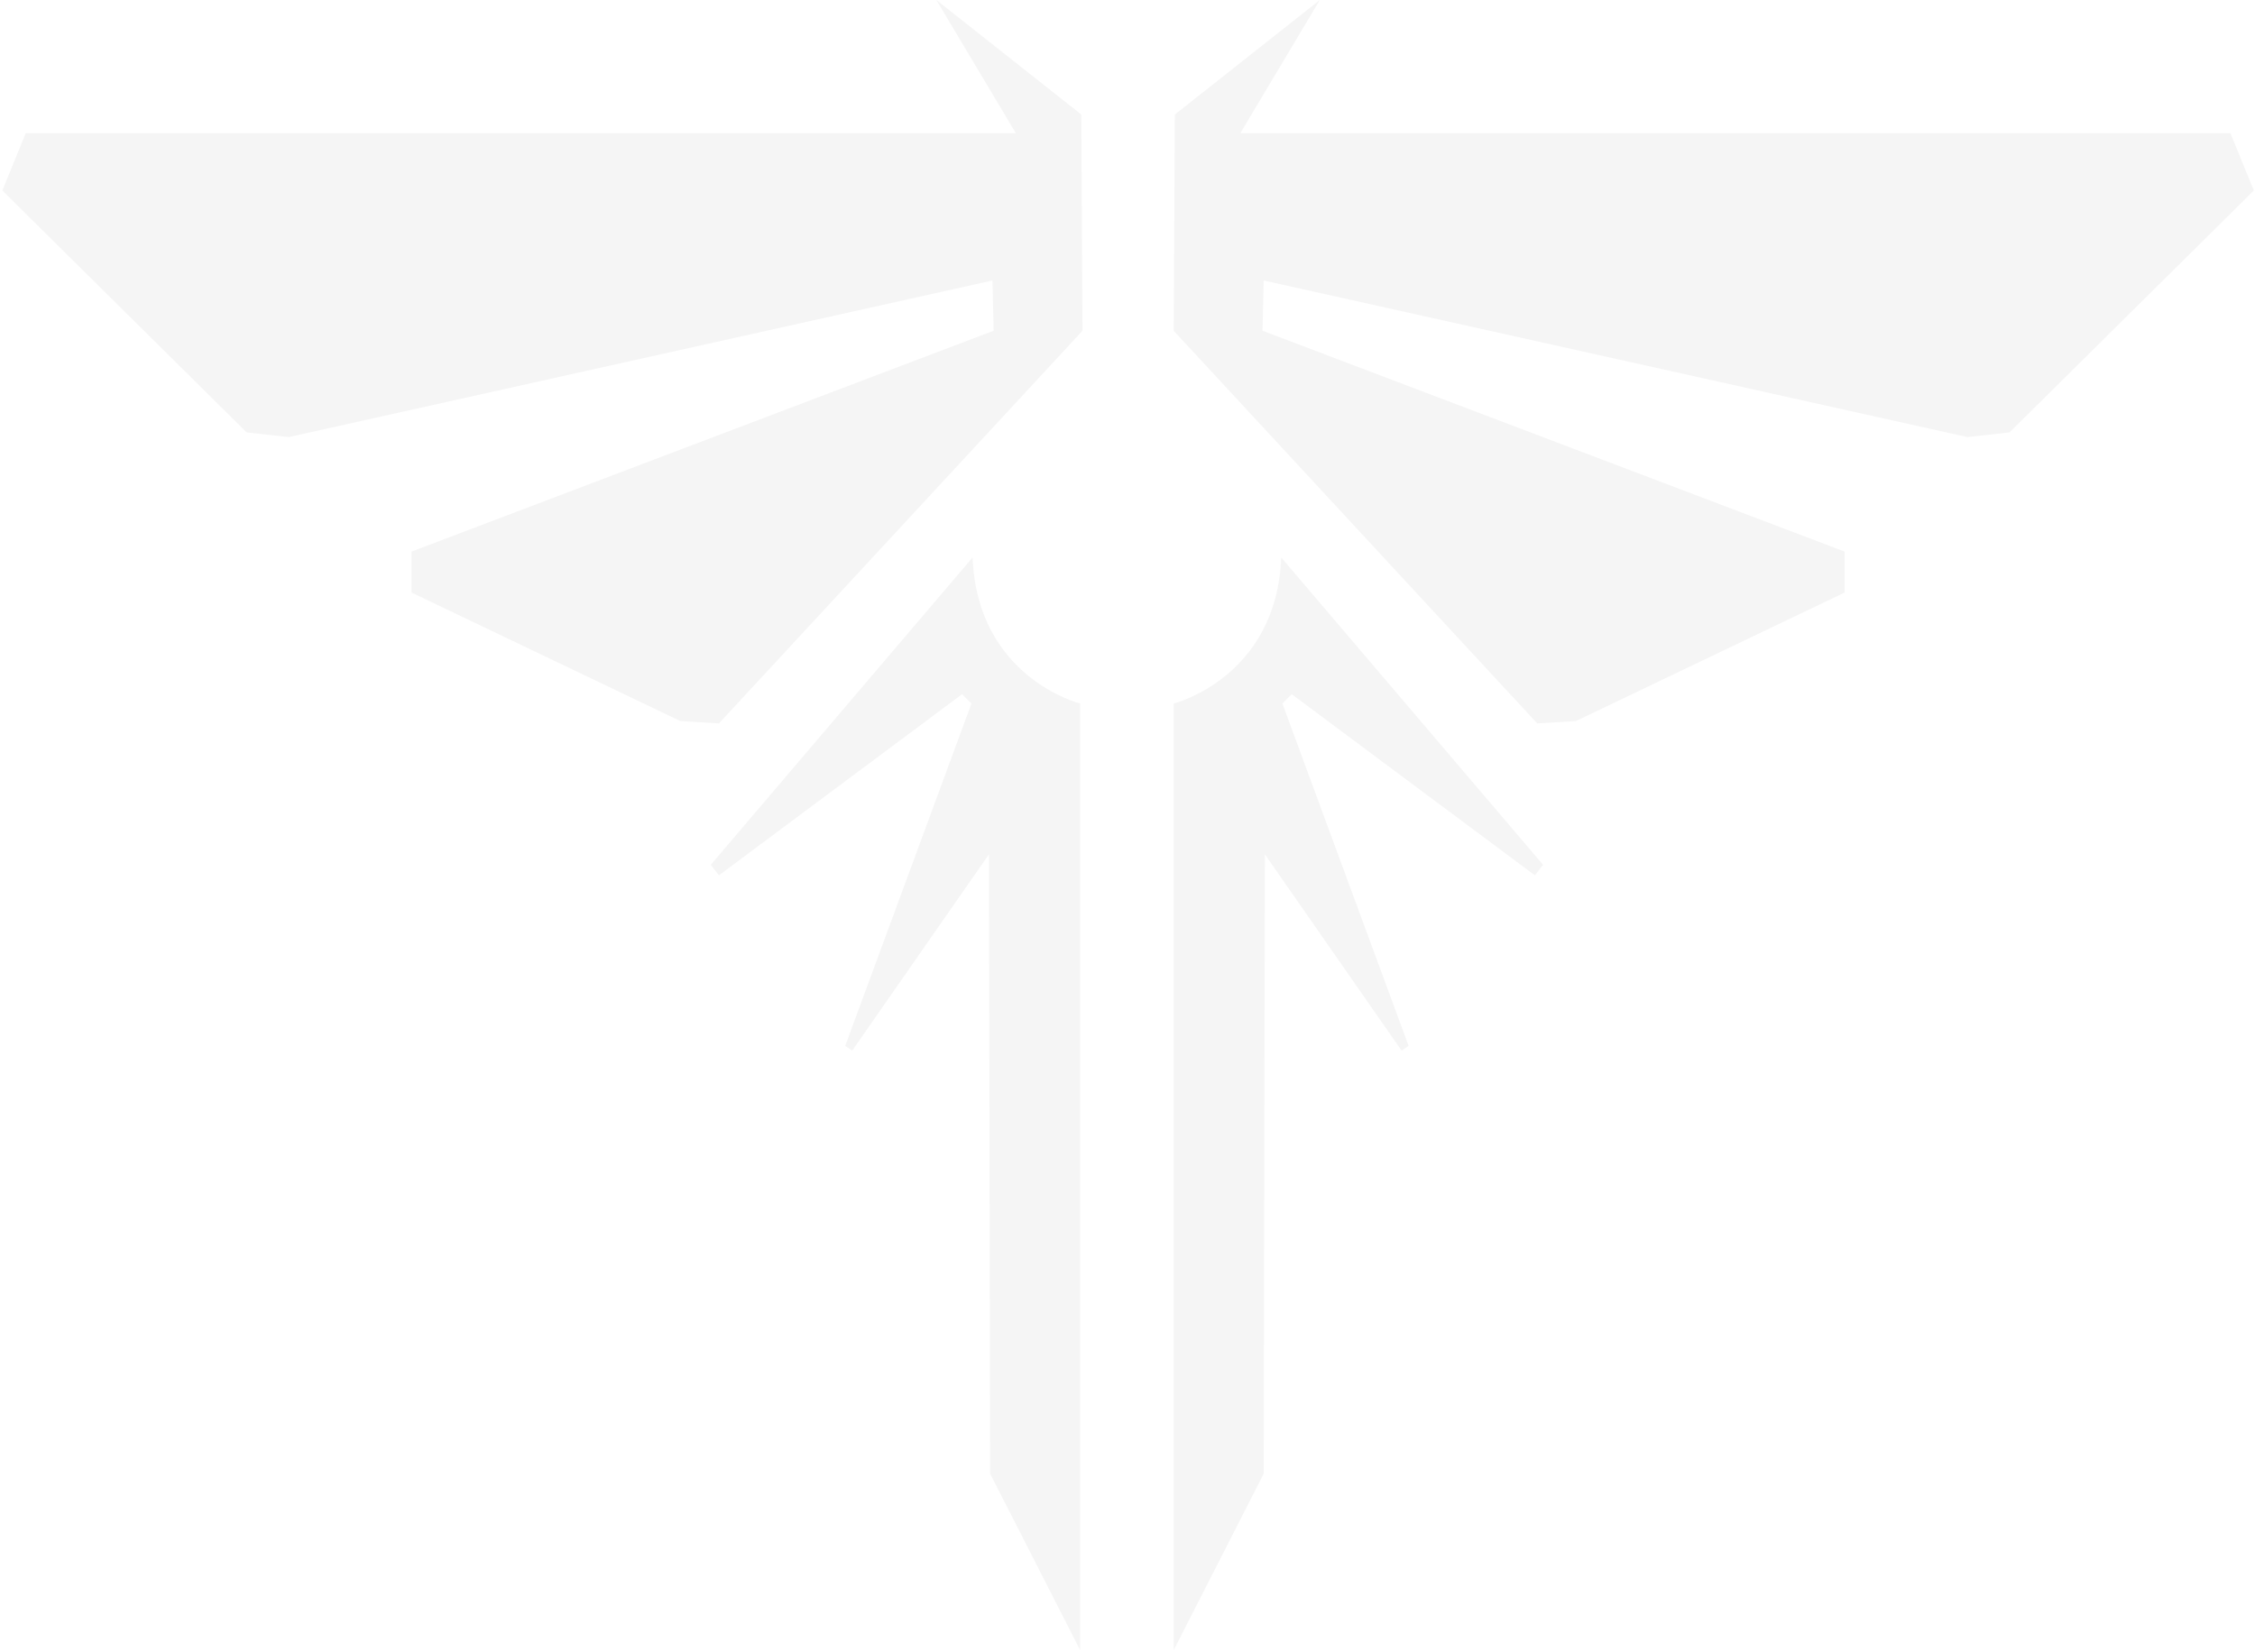
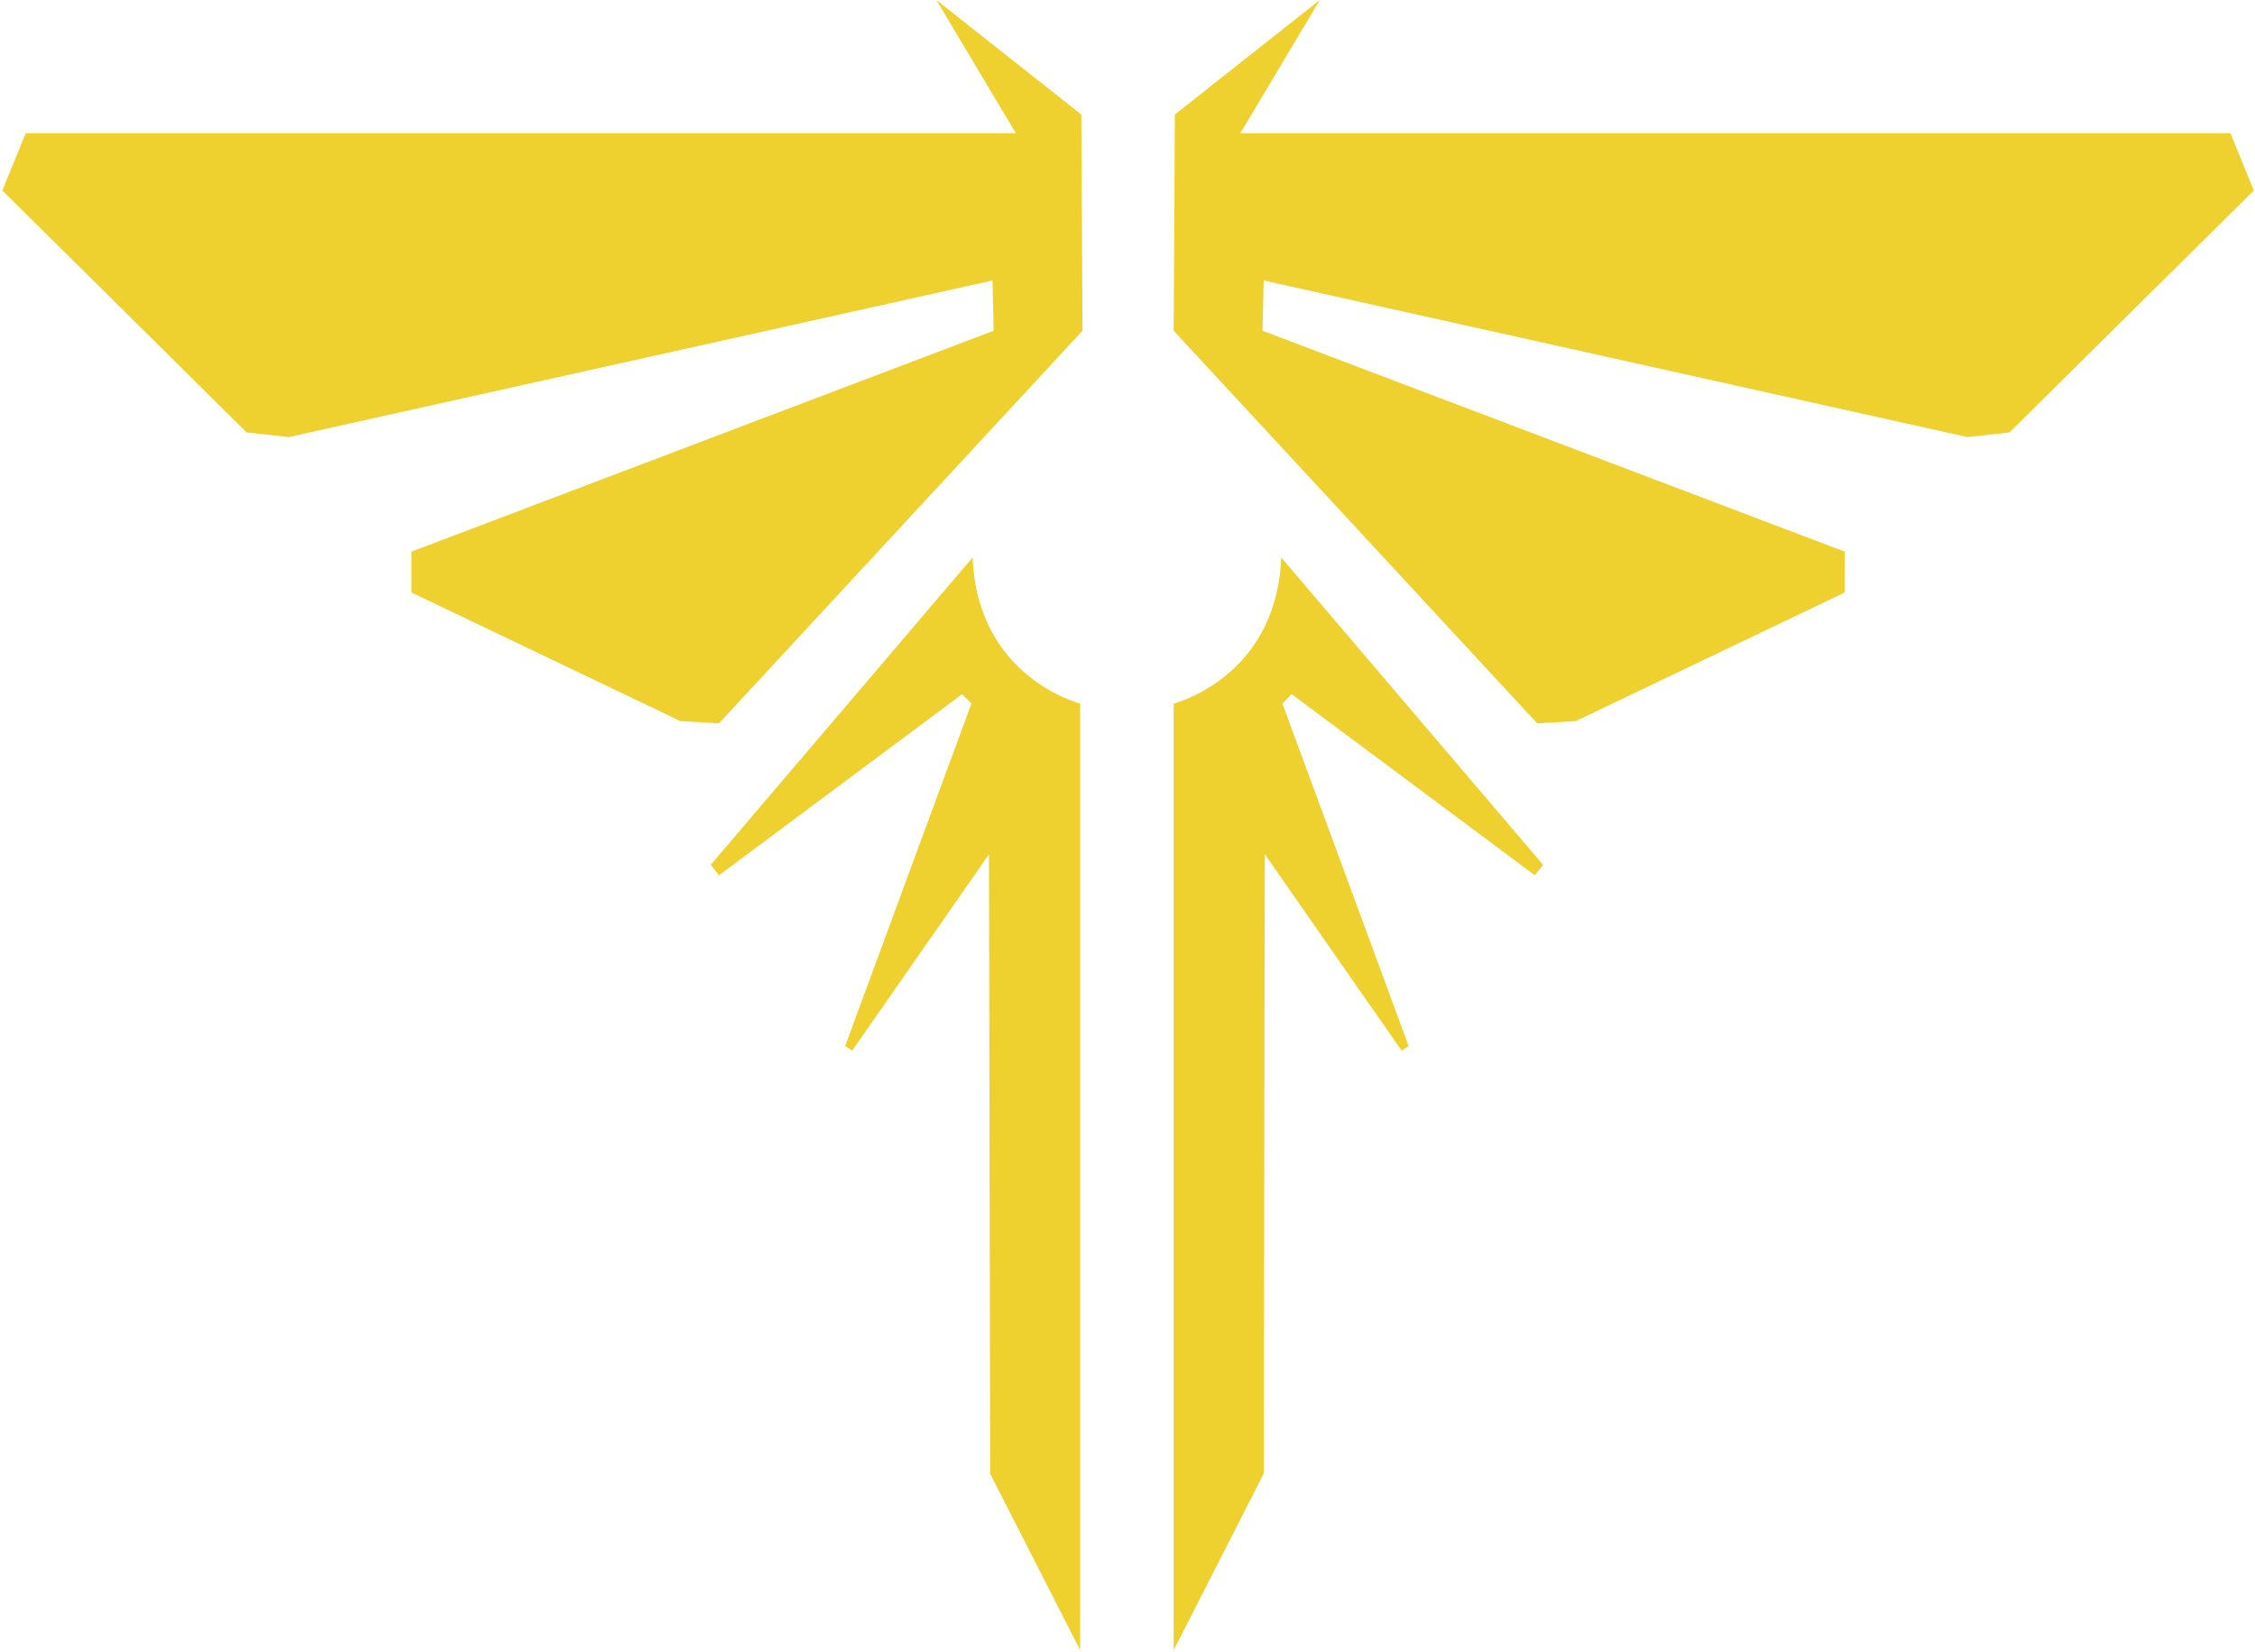
<svg xmlns="http://www.w3.org/2000/svg" width="643" height="471" viewBox="0 0 643 471" fill="none">
-   <path d="M7.333 38L0.667 54.333L70.333 123.333L82.333 124.667L283 80L283.333 94.333L117.333 157.333V169L194 205.667L205 206.333L308.667 94.333L308.333 32.667L267 0L289.667 38H7.333Z" fill="#F5F5F5" />
-   <path d="M635.999 38L642.666 54.333L573 123.333L561 124.667L360.333 80L360 94.333L526 157.333V169L449.333 205.667L438.333 206.333L334.667 94.333L334.999 32.667L376.333 0L353.666 38H635.999Z" fill="#F5F5F5" />
-   <path d="M277.333 159L202.666 246.667L204.999 249.667L274.333 198L277 200.667L241 298.334L243 299.667L282 243.667L282.333 420.334L308 470.667V200.667C308 200.667 278.667 193.333 277.333 159Z" fill="#F5F5F5" />
-   <path d="M365.332 159L440 246.667L437.666 249.667L368.332 198L365.666 200.667L401.666 298.334L399.666 299.667L360.666 243.667L360.332 420.334L334.666 470.667V200.667C334.666 200.667 364 193.333 365.332 159Z" fill="#F5F5F5" />
+   <path d="M7.333 38L0.667 54.333L70.333 123.333L82.333 124.667L283 80L283.333 94.333L117.333 157.333V169L194 205.667L205 206.333L308.667 94.333L308.333 32.667L267 0L289.667 38H7.333Z" fill="#EED12F" />
+   <path d="M635.999 38L642.666 54.333L573 123.333L561 124.667L360.333 80L360 94.333L526 157.333V169L449.333 205.667L438.333 206.333L334.667 94.333L334.999 32.667L376.333 0L353.666 38H635.999Z" fill="#EED12F" />
+   <path d="M277.333 159L202.666 246.667L204.999 249.667L274.333 198L277 200.667L241 298.334L243 299.667L282 243.667L282.333 420.334L308 470.667V200.667C308 200.667 278.667 193.333 277.333 159Z" fill="#EED12F" />
+   <path d="M365.332 159L440 246.667L437.666 249.667L368.332 198L365.666 200.667L401.666 298.334L399.666 299.667L360.666 243.667L360.332 420.334L334.666 470.667V200.667C334.666 200.667 364 193.333 365.332 159Z" fill="#EED12F" />
</svg>
